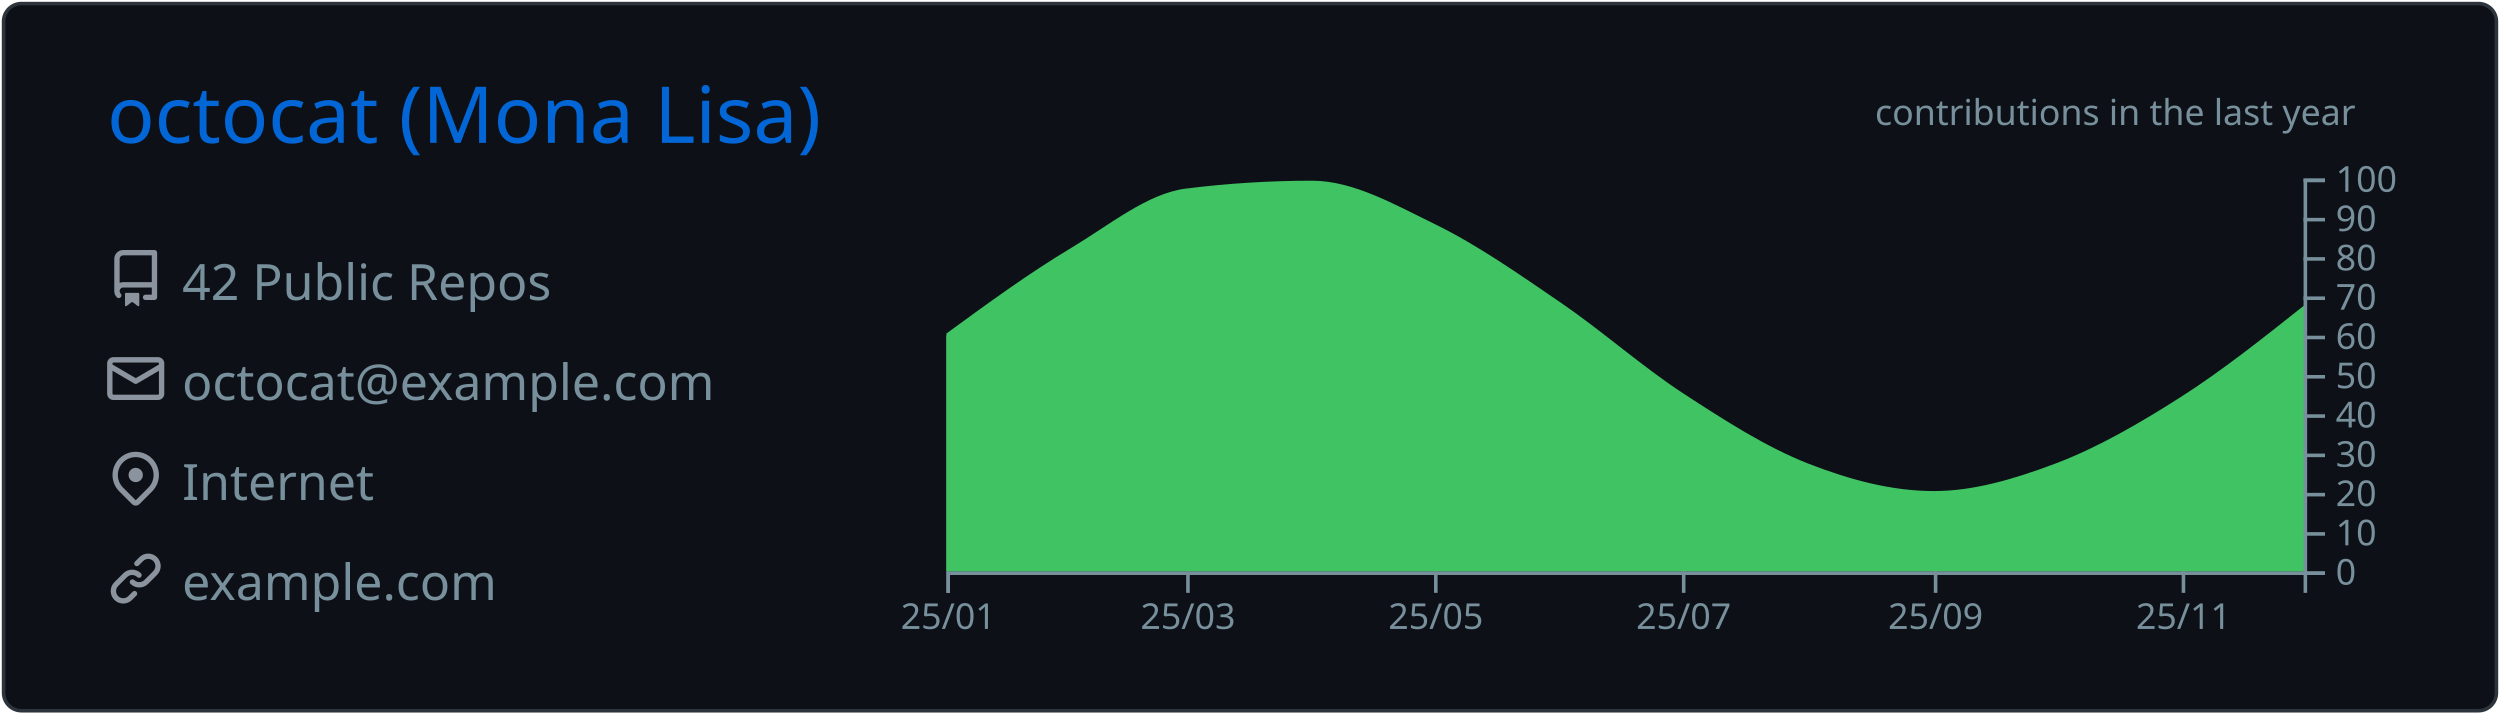
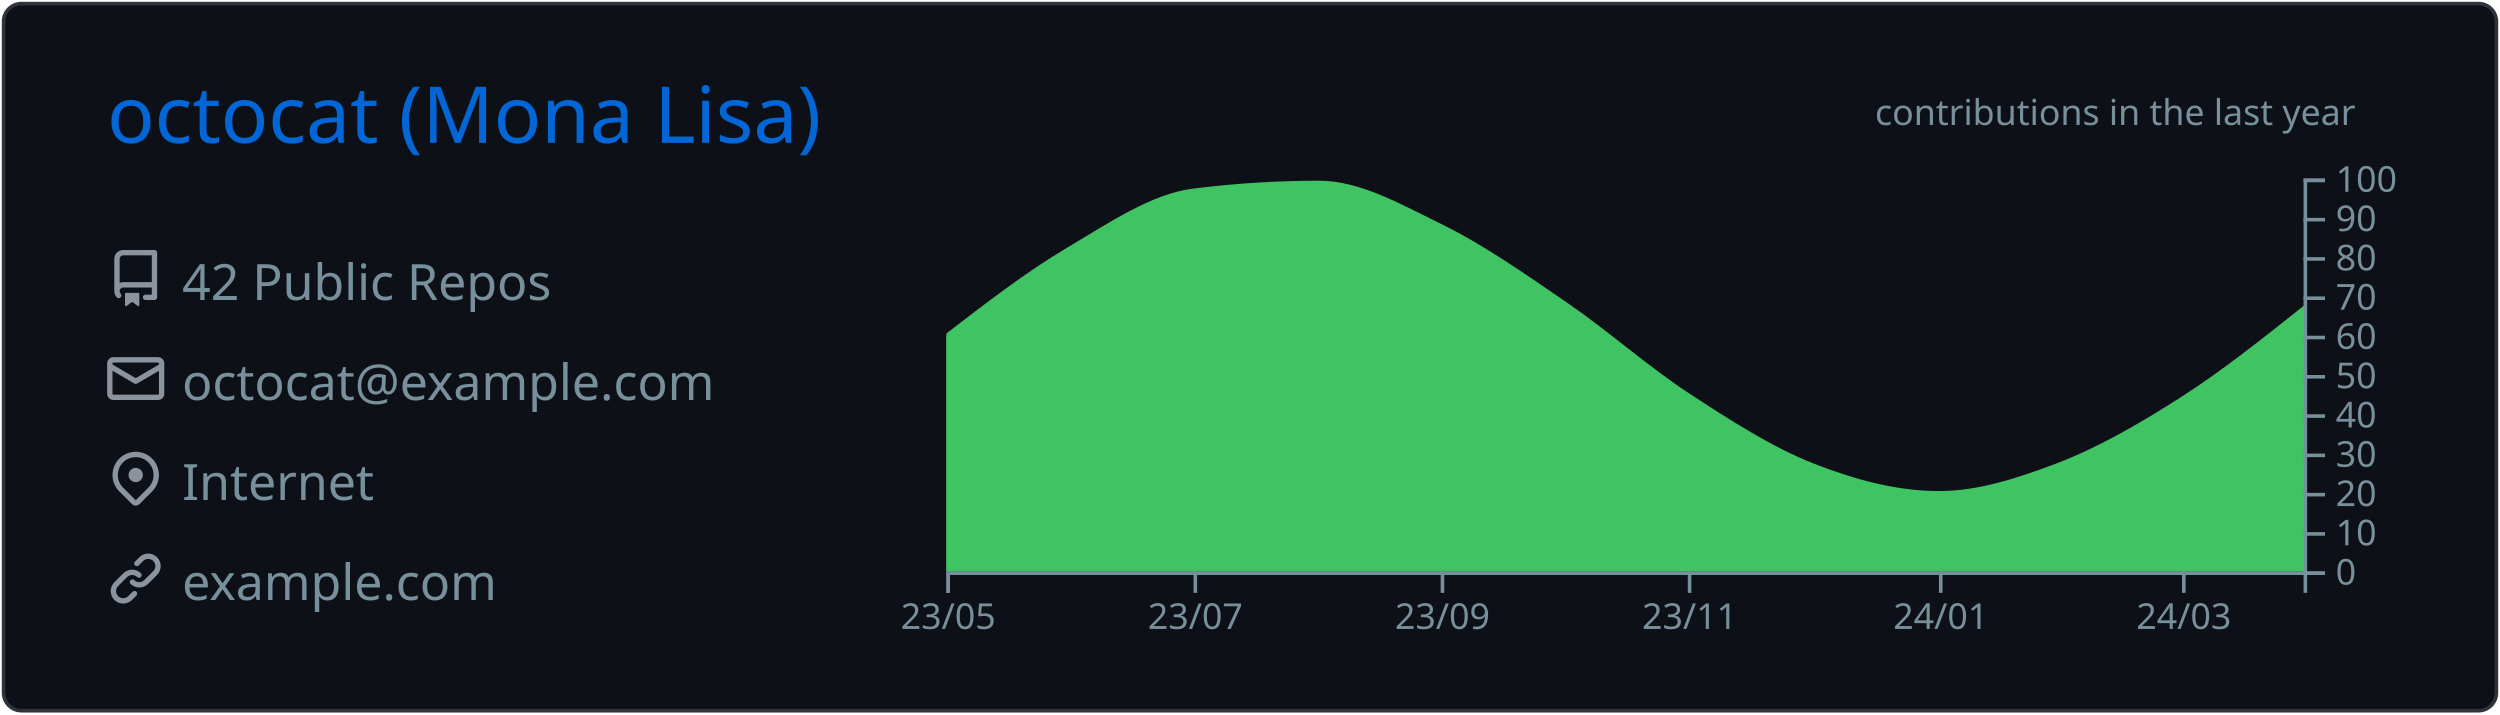
<svg xmlns="http://www.w3.org/2000/svg" width="700" height="200" viewBox="0 0 700 200">
  <style>
@keyframes gpsc-fade{from{opacity:0}to{opacity:1}}
@keyframes gpsc-rise{from{opacity:0;transform:translateY(16px)}to{opacity:1;transform:translateY(0)}}
@keyframes gpsc-grow{from{transform:scaleY(0)}to{transform:scaleY(1)}}
@keyframes gpsc-pop{from{opacity:0;transform:scale(.55)}to{opacity:1;transform:scale(1)}}
@keyframes gpsc-wipe{from{transform:translateX(calc(-1 * var(--gpsc-w,420px)))}to{transform:translateX(0)}}
@keyframes gpsc-tint{from{filter:sepia(.7) saturate(4) hue-rotate(-70deg)}to{filter:sepia(0) saturate(1) hue-rotate(0)}}
@keyframes gpsc-rgb{0%{filter:hue-rotate(0deg) saturate(1)}50%{filter:hue-rotate(180deg) saturate(1.7)}100%{filter:hue-rotate(360deg) saturate(1)}}.gpsc-item,.gpsc-chart,.arc,rect.bar{animation:gpsc-rgb 5s linear infinite}@media (prefers-reduced-motion:reduce){.gpsc-root,.gpsc-root *,.gpsc-item,.gpsc-chart,rect.bar,.arc,.gpsc-reveal{animation:none!important}}</style>
  <style>* {
          font-family: 'Segoe UI', Ubuntu, "Helvetica Neue", Sans-Serif
        }</style>
  <g class="gpsc-root">
    <rect x="1" y="1" rx="5" ry="5" height="99%" width="99.714%" stroke="#2e343b" stroke-width="1" fill="#0d1117" stroke-opacity="1" />
    <text x="30" y="40" class="gpsc-item" style="--gpsc-i: 0; font-size: 22px; fill: #0366d6;">octocat (Mona Lisa)</text>
    <g transform="translate(0,40)">
      <g transform="translate(30,30)">
        <g class="gpsc-item" style="--gpsc-i: 0;">
          <g transform="translate(0,0)" width="14" height="14" fill="#8b949e">
            <path fill-rule="evenodd" d="M2 2.5A2.5 2.5 0 014.5 0h8.75a.75.75 0 01.75.75v12.5a.75.75 0 01-.75.75h-2.5a.75.75 0 110-1.5h1.75v-2h-8a1 1 0 00-.714 1.7.75.75 0 01-1.072 1.05A2.495 2.495 0 012 11.5v-9zm10.5-1V9h-8c-.356 0-.694.074-1 .208V2.5a1 1 0 011-1h8zM5 12.25v3.25a.25.25 0 00.4.2l1.45-1.087a.25.25 0 01.3 0L8.6 15.7a.25.25 0 00.4-.2v-3.25a.25.25 0 00-.25-.25h-3.5a.25.25 0 00-.25.25z" />
          </g>
        </g>
        <g class="gpsc-item" style="--gpsc-i: 1;">
          <g transform="translate(0,28)" width="14" height="14" fill="#8b949e">
            <path fill-rule="evenodd" d="M1.75 2A1.75 1.75 0 000 3.75v.736a.75.75 0 000 .027v7.737C0 13.216.784 14 1.75 14h12.5A1.75 1.75 0 0016 12.25v-8.5A1.75 1.75 0 0014.25 2H1.75zM14.5 4.07v-.32a.25.25 0 00-.25-.25H1.75a.25.25 0 00-.25.25v.32L8 7.88l6.5-3.81zm-13 1.74v6.441c0 .138.112.25.25.25h12.5a.25.25 0 00.25-.25V5.809L8.38 9.397a.75.75 0 01-.76 0L1.5 5.809z" />
          </g>
        </g>
        <g class="gpsc-item" style="--gpsc-i: 2;">
          <g transform="translate(0,56)" width="14" height="14" fill="#8b949e">
            <path fill-rule="evenodd" d="M11.536 3.464a5 5 0 010 7.072L8 14.07l-3.536-3.535a5 5 0 117.072-7.072v.001zm1.06 8.132a6.5 6.5 0 10-9.192 0l3.535 3.536a1.5 1.5 0 002.122 0l3.535-3.536zM8 9a2 2 0 100-4 2 2 0 000 4z" />
          </g>
        </g>
        <g class="gpsc-item" style="--gpsc-i: 3;">
          <g transform="translate(0,84)" width="14" height="14" fill="#8b949e">
            <path fill-rule="evenodd" d="M7.775 3.275a.75.75 0 001.06 1.06l1.25-1.25a2 2 0 112.83 2.83l-2.5 2.5a2 2 0 01-2.83 0 .75.75 0 00-1.06 1.06 3.5 3.5 0 004.95 0l2.5-2.5a3.5 3.5 0 00-4.95-4.95l-1.25 1.25zm-4.69 9.64a2 2 0 010-2.83l2.5-2.5a2 2 0 012.83 0 .75.75 0 001.06-1.06 3.5 3.5 0 00-4.95 0l-2.5 2.5a3.5 3.5 0 004.95 4.95l1.25-1.25a.75.75 0 00-1.06-1.06l-1.25 1.25a2 2 0 01-2.83 0z" />
          </g>
        </g>
        <text x="21" y="14" class="gpsc-item" style="--gpsc-i: 0; fill: #77909c; font-size: 14px;">42 Public Repos</text>
        <text x="21" y="42" class="gpsc-item" style="--gpsc-i: 1; fill: #77909c; font-size: 14px;">octocat@example.com</text>
        <text x="21" y="70" class="gpsc-item" style="--gpsc-i: 2; fill: #77909c; font-size: 14px;">Internet</text>
        <text x="21" y="98" class="gpsc-item" style="--gpsc-i: 3; fill: #77909c; font-size: 14px;">example.com</text>
      </g>
      <g color="#40c463" transform="translate(295,10)">
        <clipPath id="gpsc-reveal-clip">
          <rect class="gpsc-reveal" x="-30" y="0" width="410" height="110" style="--gpsc-w: 410px; --gpsc-i: 4;" />
        </clipPath>
        <g clip-path="url(#gpsc-reveal-clip)" class="gpsc-chart" style="--gpsc-i: 4;">
-           <path transform="translate(-30,0)" stroke="#40c463" fill="#40c463" opacity="1" d="M0,44C11.756,35.414,23.513,26.828,35.269,19.8C45.888,13.452,56.507,4.625,67.126,3.3C78.882,1.833,90.639,1.1,102.395,1.1C113.772,1.1,125.15,7.66,136.527,13.2C148.283,18.925,160.04,27.165,171.796,35.2C183.174,42.976,194.551,53.073,205.928,60.5C217.685,68.175,229.441,75.717,241.198,80.3C252.954,84.883,264.711,88,276.467,88C287.844,88,299.222,84.571,310.599,80.3C322.355,75.887,334.112,69.094,345.868,61.6C357.246,54.348,368.623,45.324,380,36.3L380,110C368.623,110,357.246,110,345.868,110C334.112,110,322.355,110,310.599,110C299.222,110,287.844,110,276.467,110C264.711,110,252.954,110,241.198,110C229.441,110,217.685,110,205.928,110C194.551,110,183.174,110,171.796,110C160.04,110,148.283,110,136.527,110C125.15,110,113.772,110,102.395,110C90.639,110,78.882,110,67.126,110C56.507,110,45.888,110,35.269,110C23.513,110,11.756,110,0,110Z" />
+           <path transform="translate(-30,0)" stroke="#40c463" fill="#40c463" opacity="1" d="M0,44C11.343,35.259,22.687,26.517,34.03,19.8C45.751,12.859,57.473,4.767,69.194,3.3C80.915,1.833,92.637,1.1,104.358,1.1C115.701,1.1,127.045,7.66,138.388,13.2C150.109,18.925,161.831,27.165,173.552,35.2C184.896,42.976,196.239,53.073,207.582,60.5C219.303,68.175,231.025,75.717,242.746,80.3C254.468,84.883,266.189,88,277.91,88C288.876,88,299.841,84.445,310.806,80.3C322.527,75.87,334.249,69.094,345.97,61.6C357.313,54.348,368.657,45.324,380,36.3L380,110C368.657,110,357.313,110,345.97,110C334.249,110,322.527,110,310.806,110C299.841,110,288.876,110,277.91,110C266.189,110,254.468,110,242.746,110C231.025,110,219.303,110,207.582,110C196.239,110,184.896,110,173.552,110C161.831,110,150.109,110,138.388,110C127.045,110,115.701,110,104.358,110C92.637,110,80.915,110,69.194,110C57.473,110,45.751,110,34.03,110C22.687,110,11.343,110,0,110Z" />
        </g>
        <g color="#77909c" transform="translate(-30,110)" fill="none" font-size="10" font-family="sans-serif" text-anchor="middle">
          <path class="domain" stroke="currentColor" d="M0.5,6V0.5H380.5V6" />
          <g class="tick" opacity="1" transform="translate(0.5,0)">
            <line stroke="currentColor" y2="6" />
-             <text fill="currentColor" y="9" dy="0.71em">25/01</text>
+             <text fill="currentColor" y="9" dy="0.71em">23/05</text>
          </g>
-           <g class="tick" opacity="1" transform="translate(67.62575,0)">
+           <g class="tick" opacity="1" transform="translate(69.69403,0)">
            <line stroke="currentColor" y2="6" />
-             <text fill="currentColor" y="9" dy="0.71em">25/03</text>
+             <text fill="currentColor" y="9" dy="0.71em">23/07</text>
          </g>
-           <g class="tick" opacity="1" transform="translate(137.0269,0)">
+           <g class="tick" opacity="1" transform="translate(138.8881,0)">
            <line stroke="currentColor" y2="6" />
-             <text fill="currentColor" y="9" dy="0.71em">25/05</text>
+             <text fill="currentColor" y="9" dy="0.71em">23/09</text>
          </g>
-           <g class="tick" opacity="1" transform="translate(206.4281,0)">
+           <g class="tick" opacity="1" transform="translate(208.0821,0)">
            <line stroke="currentColor" y2="6" />
-             <text fill="currentColor" y="9" dy="0.71em">25/07</text>
+             <text fill="currentColor" y="9" dy="0.71em">23/11</text>
          </g>
-           <g class="tick" opacity="1" transform="translate(276.9671,0)">
+           <g class="tick" opacity="1" transform="translate(278.4104,0)">
            <line stroke="currentColor" y2="6" />
-             <text fill="currentColor" y="9" dy="0.71em">25/09</text>
+             <text fill="currentColor" y="9" dy="0.71em">24/01</text>
          </g>
-           <g class="tick" opacity="1" transform="translate(346.3683,0)">
+           <g class="tick" opacity="1" transform="translate(346.4701,0)">
            <line stroke="currentColor" y2="6" />
-             <text fill="currentColor" y="9" dy="0.71em">25/11</text>
+             <text fill="currentColor" y="9" dy="0.71em">24/03</text>
          </g>
        </g>
        <g color="#77909c" transform="translate(350,0)" fill="none" font-size="10" font-family="sans-serif" text-anchor="start">
          <path class="domain" stroke="currentColor" d="M6,110.5H0.5V0.5H6" />
          <g class="tick" opacity="1" transform="translate(0,110.5)">
            <line stroke="currentColor" x2="6" />
            <text fill="currentColor" x="9" dy="0.32em">0</text>
          </g>
          <g class="tick" opacity="1" transform="translate(0,99.5)">
            <line stroke="currentColor" x2="6" />
            <text fill="currentColor" x="9" dy="0.32em">10</text>
          </g>
          <g class="tick" opacity="1" transform="translate(0,88.5)">
            <line stroke="currentColor" x2="6" />
            <text fill="currentColor" x="9" dy="0.32em">20</text>
          </g>
          <g class="tick" opacity="1" transform="translate(0,77.5)">
            <line stroke="currentColor" x2="6" />
            <text fill="currentColor" x="9" dy="0.32em">30</text>
          </g>
          <g class="tick" opacity="1" transform="translate(0,66.5)">
            <line stroke="currentColor" x2="6" />
            <text fill="currentColor" x="9" dy="0.32em">40</text>
          </g>
          <g class="tick" opacity="1" transform="translate(0,55.5)">
            <line stroke="currentColor" x2="6" />
            <text fill="currentColor" x="9" dy="0.32em">50</text>
          </g>
          <g class="tick" opacity="1" transform="translate(0,44.5)">
            <line stroke="currentColor" x2="6" />
            <text fill="currentColor" x="9" dy="0.32em">60</text>
          </g>
          <g class="tick" opacity="1" transform="translate(0,33.5)">
            <line stroke="currentColor" x2="6" />
            <text fill="currentColor" x="9" dy="0.32em">70</text>
          </g>
          <g class="tick" opacity="1" transform="translate(0,22.5)">
            <line stroke="currentColor" x2="6" />
            <text fill="currentColor" x="9" dy="0.32em">80</text>
          </g>
          <g class="tick" opacity="1" transform="translate(0,11.5)">
            <line stroke="currentColor" x2="6" />
            <text fill="currentColor" x="9" dy="0.32em">90</text>
          </g>
          <g class="tick" opacity="1" transform="translate(0,0.5)">
            <line stroke="currentColor" x2="6" />
            <text fill="currentColor" x="9" dy="0.32em">100</text>
          </g>
        </g>
        <g>
          <text y="-15" x="230" style="fill: #77909c; font-size: 10px;">contributions in the last year</text>
        </g>
      </g>
    </g>
  </g>
</svg>
